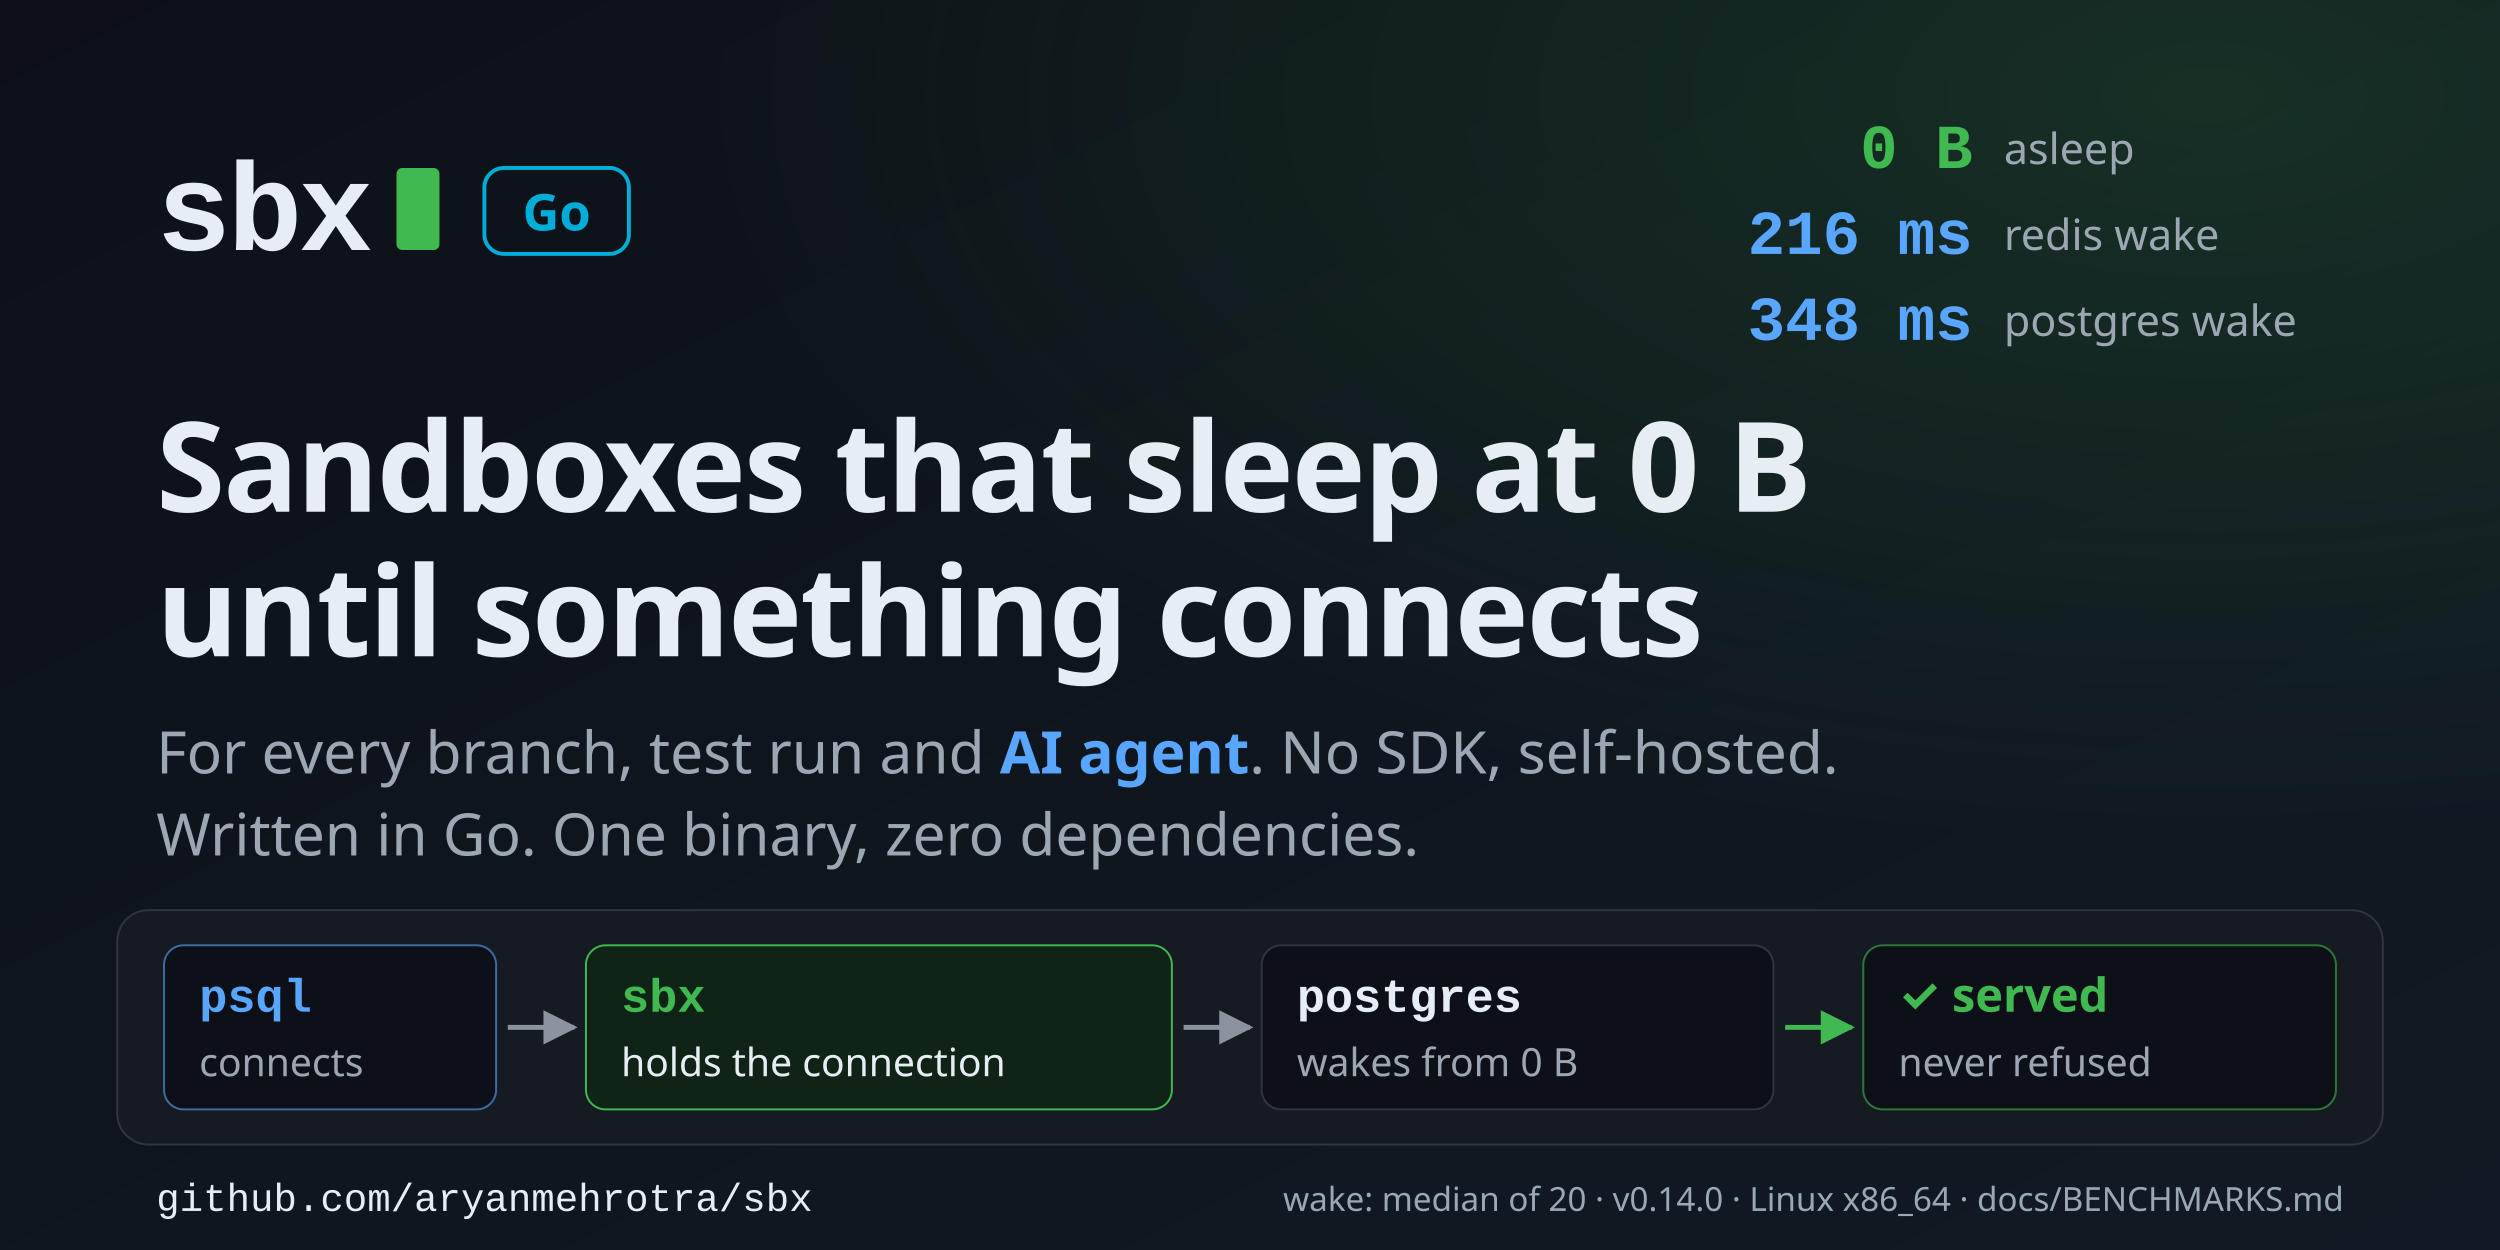
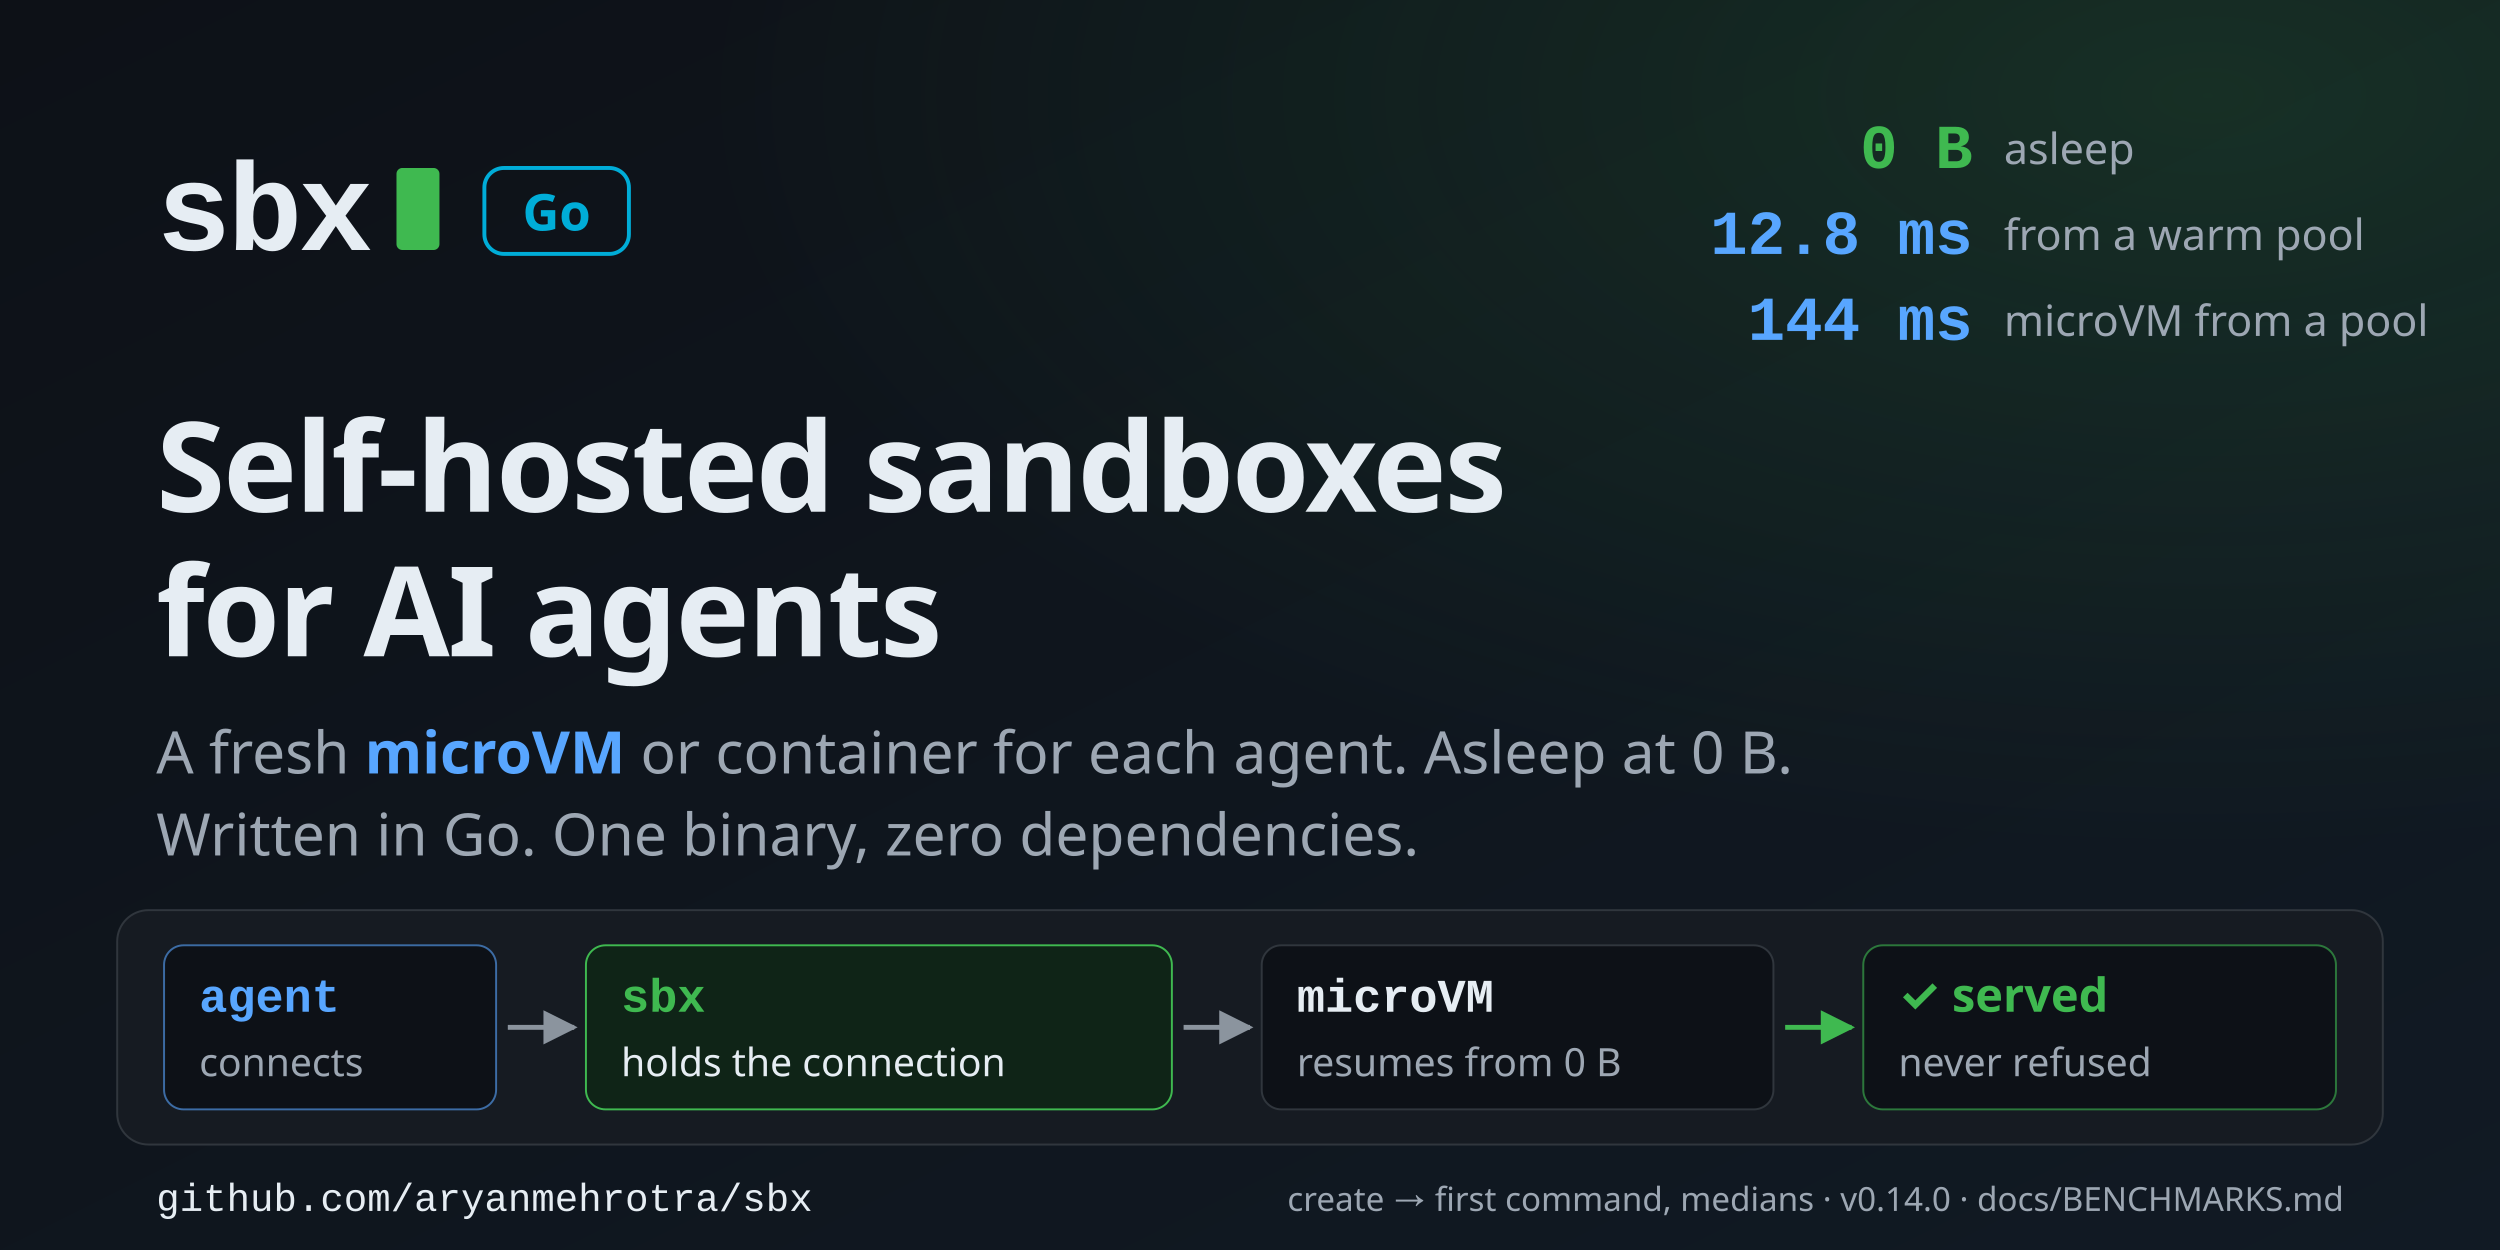
- <svg xmlns="http://www.w3.org/2000/svg" width="1280" height="640" viewBox="0 0 1280 640" role="img" aria-label="sbx: sandboxes that sleep at 0 B until something connects, for every branch, test run and AI agent. Sleeps at 0 B, wakes the moment anything connects. No SDK, self-hosted. psql connects, sbx holds the connection, postgres wakes, the query is served.">
+ <svg xmlns="http://www.w3.org/2000/svg" width="1280" height="640" viewBox="0 0 1280 640" role="img" aria-label="sbx: self-hosted sandboxes for AI agents. A fresh microVM or container for each agent, asleep at 0 B. Written in Go, one binary, zero dependencies.">
  <defs>
    <linearGradient id="bg" x1="0" y1="0" x2="1" y2="1">
      <stop offset="0" stop-color="#0d1117" />
      <stop offset="1" stop-color="#111a24" />
    </linearGradient>
    <radialGradient id="gl" cx="0.88" cy="0.08" r="0.6">
      <stop offset="0" stop-color="#3fb950" stop-opacity="0.16" />
      <stop offset="1" stop-color="#3fb950" stop-opacity="0" />
    </radialGradient>
    <marker id="am" viewBox="0 0 10 10" refX="9" refY="5" markerWidth="7" markerHeight="7" orient="auto">
      <path d="M0 0 10 5 0 10z" fill="#8b949e" />
    </marker>
    <marker id="ag" viewBox="0 0 10 10" refX="9" refY="5" markerWidth="7" markerHeight="7" orient="auto">
      <path d="M0 0 10 5 0 10z" fill="#3fb950" />
    </marker>
  </defs>
  <style>.s{font-family:-apple-system,BlinkMacSystemFont,'Segoe UI','Noto Sans',Helvetica,Arial,'Liberation Sans',sans-serif}.m{font-family:ui-monospace,SFMono-Regular,'SF Mono',Menlo,Consolas,'Liberation Mono',monospace}</style>
  <rect width="1280" height="640" fill="url(#bg)" />
  <rect width="1280" height="640" fill="url(#gl)" />
  <text x="80" y="128" class="m" font-size="64" font-weight="700" letter-spacing="-2" fill="#e6edf3">sbx</text>
  <rect x="248" y="86" width="74" height="44" rx="10" fill="none" stroke="#00ADD8" stroke-width="2" />
  <text x="285" y="118" text-anchor="middle" class="s" font-size="26" font-weight="700" fill="#00ADD8">Go</text>
  <rect x="203" y="86" width="22" height="42" rx="3" fill="#3fb950" />
  <text x="1010" y="86" text-anchor="end" class="m" font-size="32" font-weight="700" fill="#3fb950">0 B</text>
  <text x="1026" y="84" class="s" font-size="22" fill="#9da7b3">asleep</text>
-   <text x="1010" y="130" text-anchor="end" class="m" font-size="32" font-weight="700" fill="#58a6ff">216 ms</text>
-   <text x="1026" y="128" class="s" font-size="22" fill="#9da7b3">redis wake</text>
-   <text x="1010" y="174" text-anchor="end" class="m" font-size="32" font-weight="700" fill="#58a6ff">348 ms</text>
-   <text x="1026" y="172" class="s" font-size="22" fill="#9da7b3">postgres wake</text>
-   <text x="80" y="262" class="s" font-size="64" font-weight="700" letter-spacing="-1" fill="#e6edf3">Sandboxes that sleep at 0 B</text>
-   <text x="80" y="336" class="s" font-size="64" font-weight="700" letter-spacing="-1" fill="#e6edf3">until something connects</text>
-   <text x="80" y="396" class="s" font-size="30" fill="#9da7b3">For every branch, test run and <tspan fill="#58a6ff" font-weight="700">AI agent</tspan>. No SDK, self-hosted.</text>
+   <text x="1010" y="130" text-anchor="end" class="m" font-size="32" font-weight="700" fill="#58a6ff">12.8 ms</text>
+   <text x="1026" y="128" class="s" font-size="22" fill="#9da7b3">from a warm pool</text>
+   <text x="1010" y="174" text-anchor="end" class="m" font-size="32" font-weight="700" fill="#58a6ff">144 ms</text>
+   <text x="1026" y="172" class="s" font-size="22" fill="#9da7b3">microVM from a pool</text>
+   <text x="80" y="262" class="s" font-size="64" font-weight="700" letter-spacing="-1" fill="#e6edf3">Self-hosted sandboxes</text>
+   <text x="80" y="336" class="s" font-size="64" font-weight="700" letter-spacing="-1" fill="#e6edf3">for AI agents</text>
+   <text x="80" y="396" class="s" font-size="30" fill="#9da7b3">A fresh <tspan fill="#58a6ff" font-weight="700">microVM</tspan> or container for each agent. Asleep at 0 B.</text>
  <text x="80" y="438" class="s" font-size="30" fill="#9da7b3">Written in Go. One binary, zero dependencies.</text>
  <rect x="60" y="466" width="1160" height="120" rx="16" fill="#161b22" stroke="#30363d" />
  <rect x="84" y="484" width="170" height="84" rx="10" fill="#0d1117" stroke="#58a6ff99" />
-   <text x="102" y="518" class="m" font-size="24" font-weight="700" fill="#58a6ff">psql</text>
+   <text x="102" y="518" class="m" font-size="24" font-weight="700" fill="#58a6ff">agent</text>
  <text x="102" y="551" class="s" font-size="20" fill="#9da7b3">connects</text>
  <line x1="260" y1="526" x2="294" y2="526" stroke="#8b949e" stroke-width="2.5" marker-end="url(#am)" />
  <rect x="300" y="484" width="300" height="84" rx="10" fill="#0f2417" stroke="#3fb950" />
  <text x="318" y="518" class="m" font-size="24" font-weight="700" fill="#3fb950">sbx</text>
  <text x="318" y="551" class="s" font-size="20" fill="#e6edf3">holds the connection</text>
  <line x1="606" y1="526" x2="640" y2="526" stroke="#8b949e" stroke-width="2.5" marker-end="url(#am)" />
  <rect x="646" y="484" width="262" height="84" rx="10" fill="#0d1117" stroke="#30363d" />
-   <text x="664" y="518" class="m" font-size="24" font-weight="700" fill="#e6edf3">postgres</text>
-   <text x="664" y="551" class="s" font-size="20" fill="#9da7b3">wakes from 0 B</text>
+   <text x="664" y="518" class="m" font-size="24" font-weight="700" fill="#e6edf3">microVM</text>
+   <text x="664" y="551" class="s" font-size="20" fill="#9da7b3">resumes from 0 B</text>
  <line x1="914" y1="526" x2="948" y2="526" stroke="#3fb950" stroke-width="2.5" marker-end="url(#ag)" />
  <rect x="954" y="484" width="242" height="84" rx="10" fill="#0d1117" stroke="#3fb95099" />
  <text x="972" y="518" class="s" font-size="24" font-weight="700" fill="#3fb950">✓ served</text>
  <text x="972" y="551" class="s" font-size="20" fill="#9da7b3">never refused</text>
  <text x="80" y="620" class="m" font-size="20" fill="#e6edf3">github.com/aryanmehrotra/sbx</text>
-   <text x="1200" y="620" text-anchor="end" class="s" font-size="17" fill="#9da7b3">wake: median of 20 · v0.14.0 · Linux x86_64 · docs/BENCHMARKS.md</text>
+   <text x="1200" y="620" text-anchor="end" class="s" font-size="17" fill="#9da7b3">create → first command, medians · v0.14.0 · docs/BENCHMARKS.md</text>
</svg>
